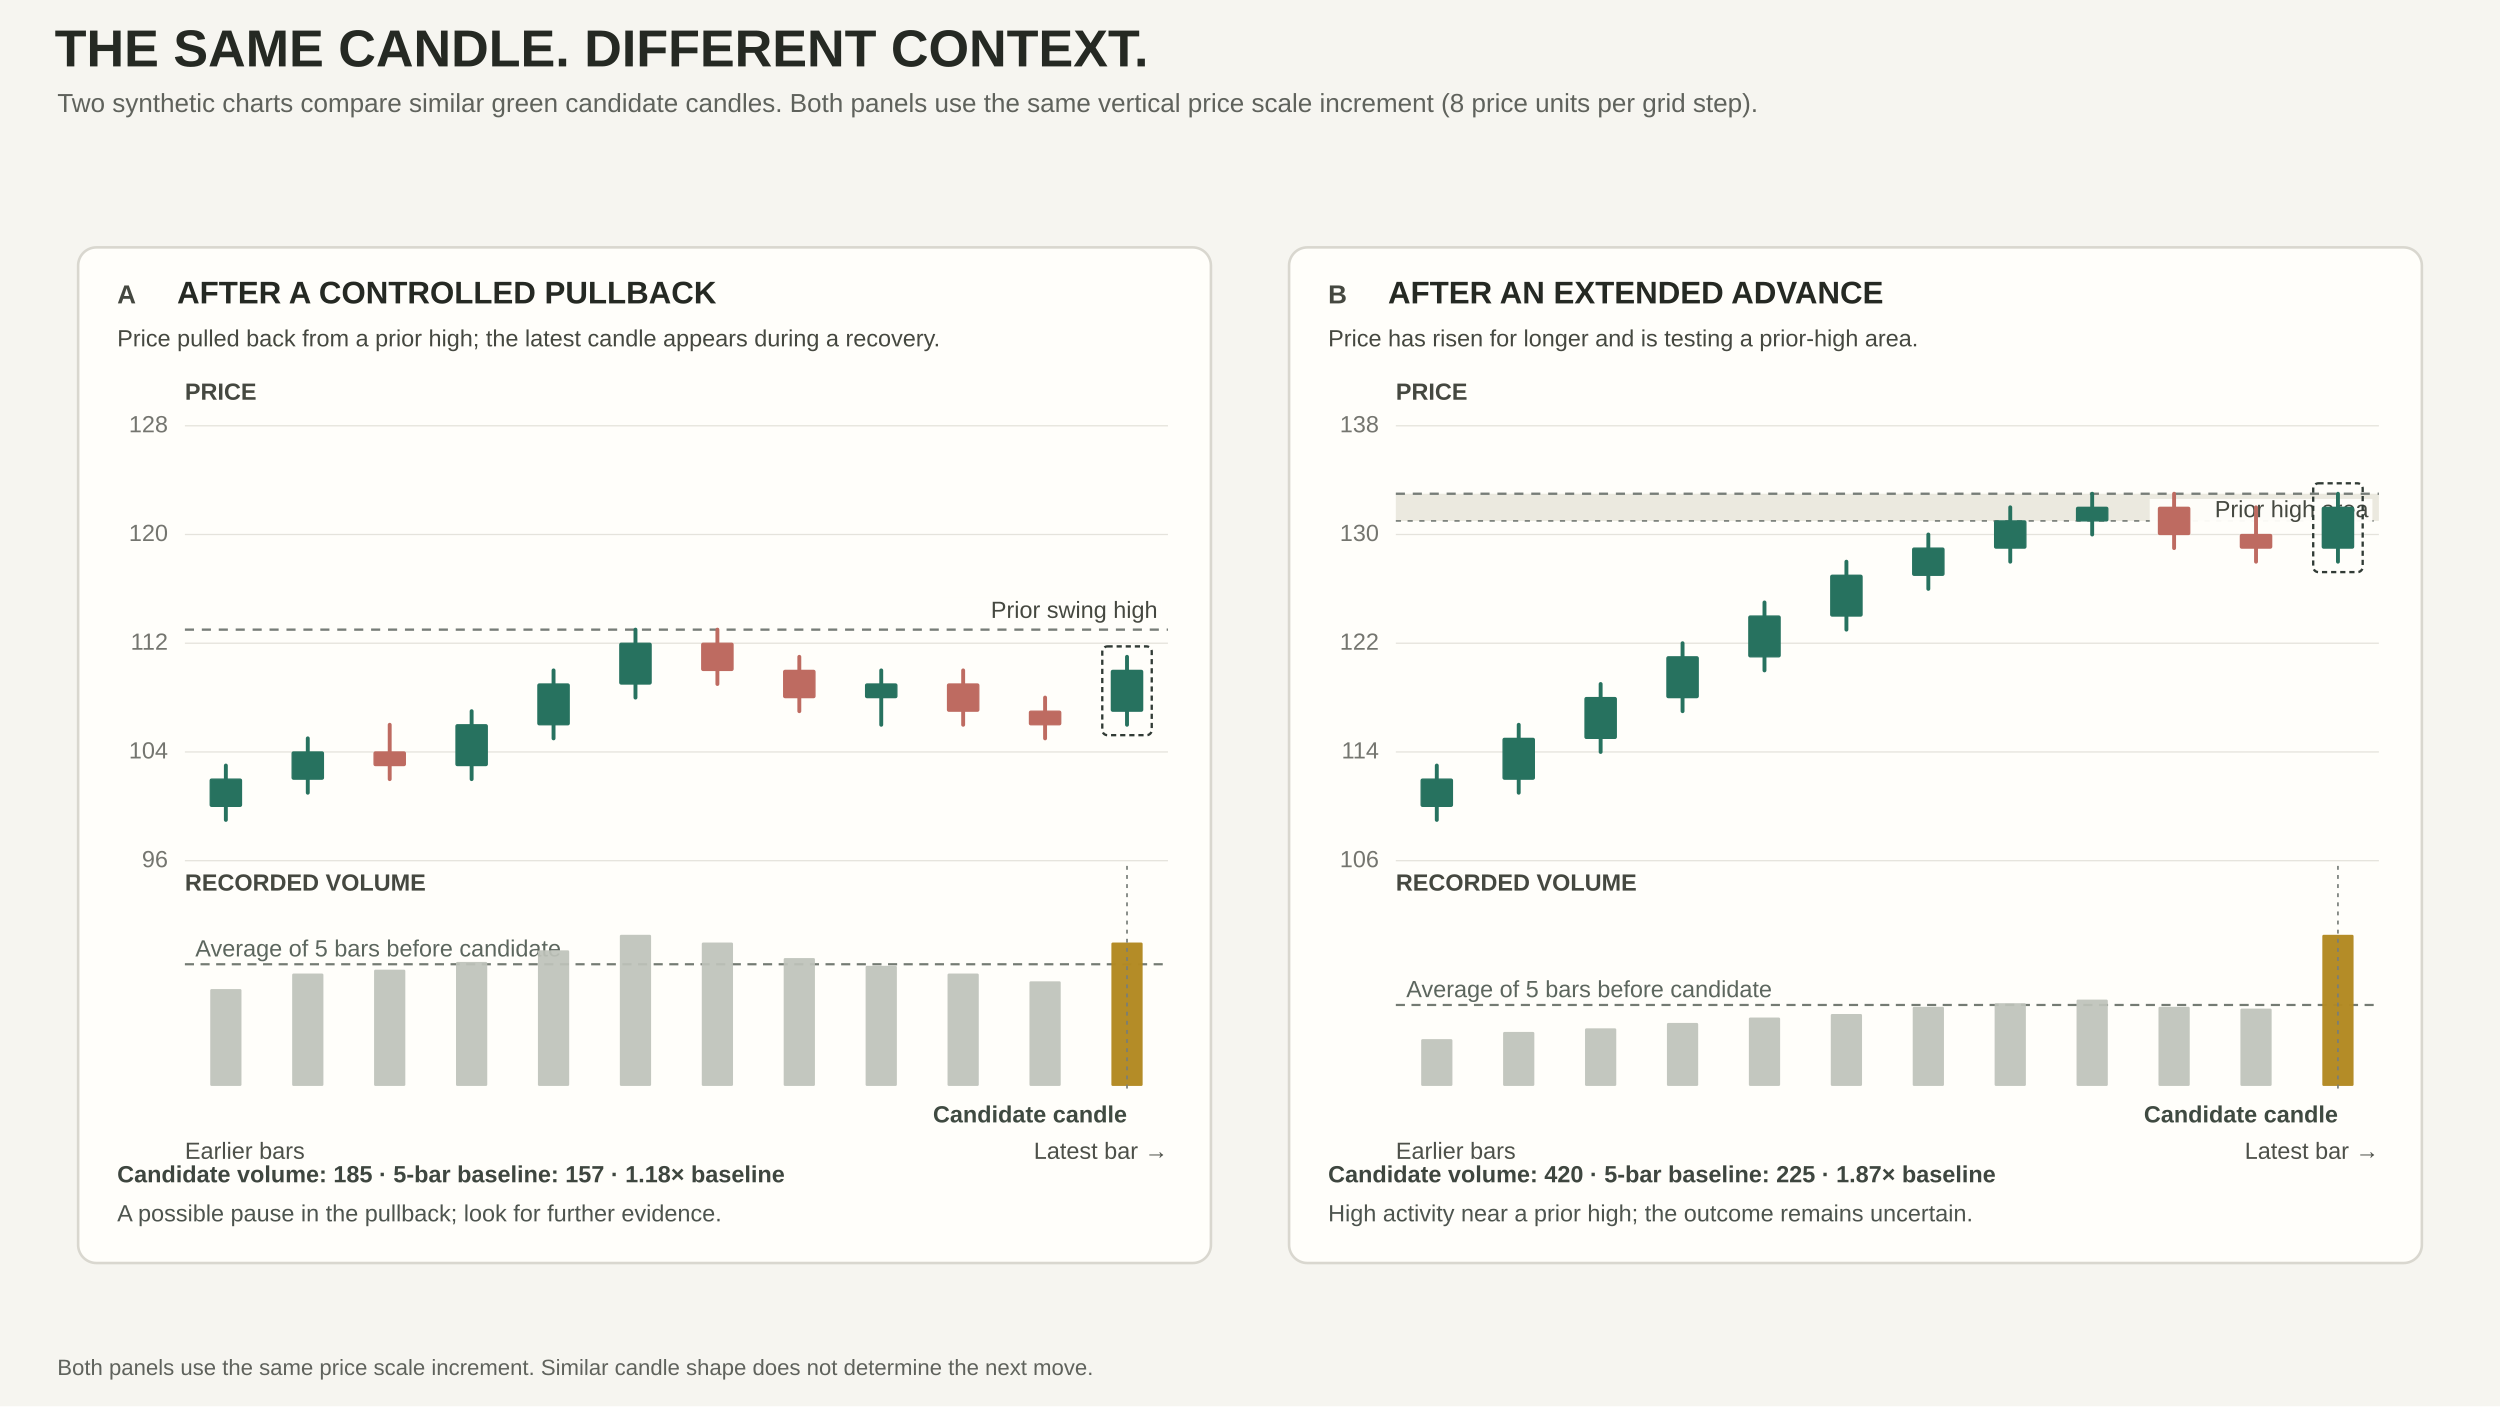
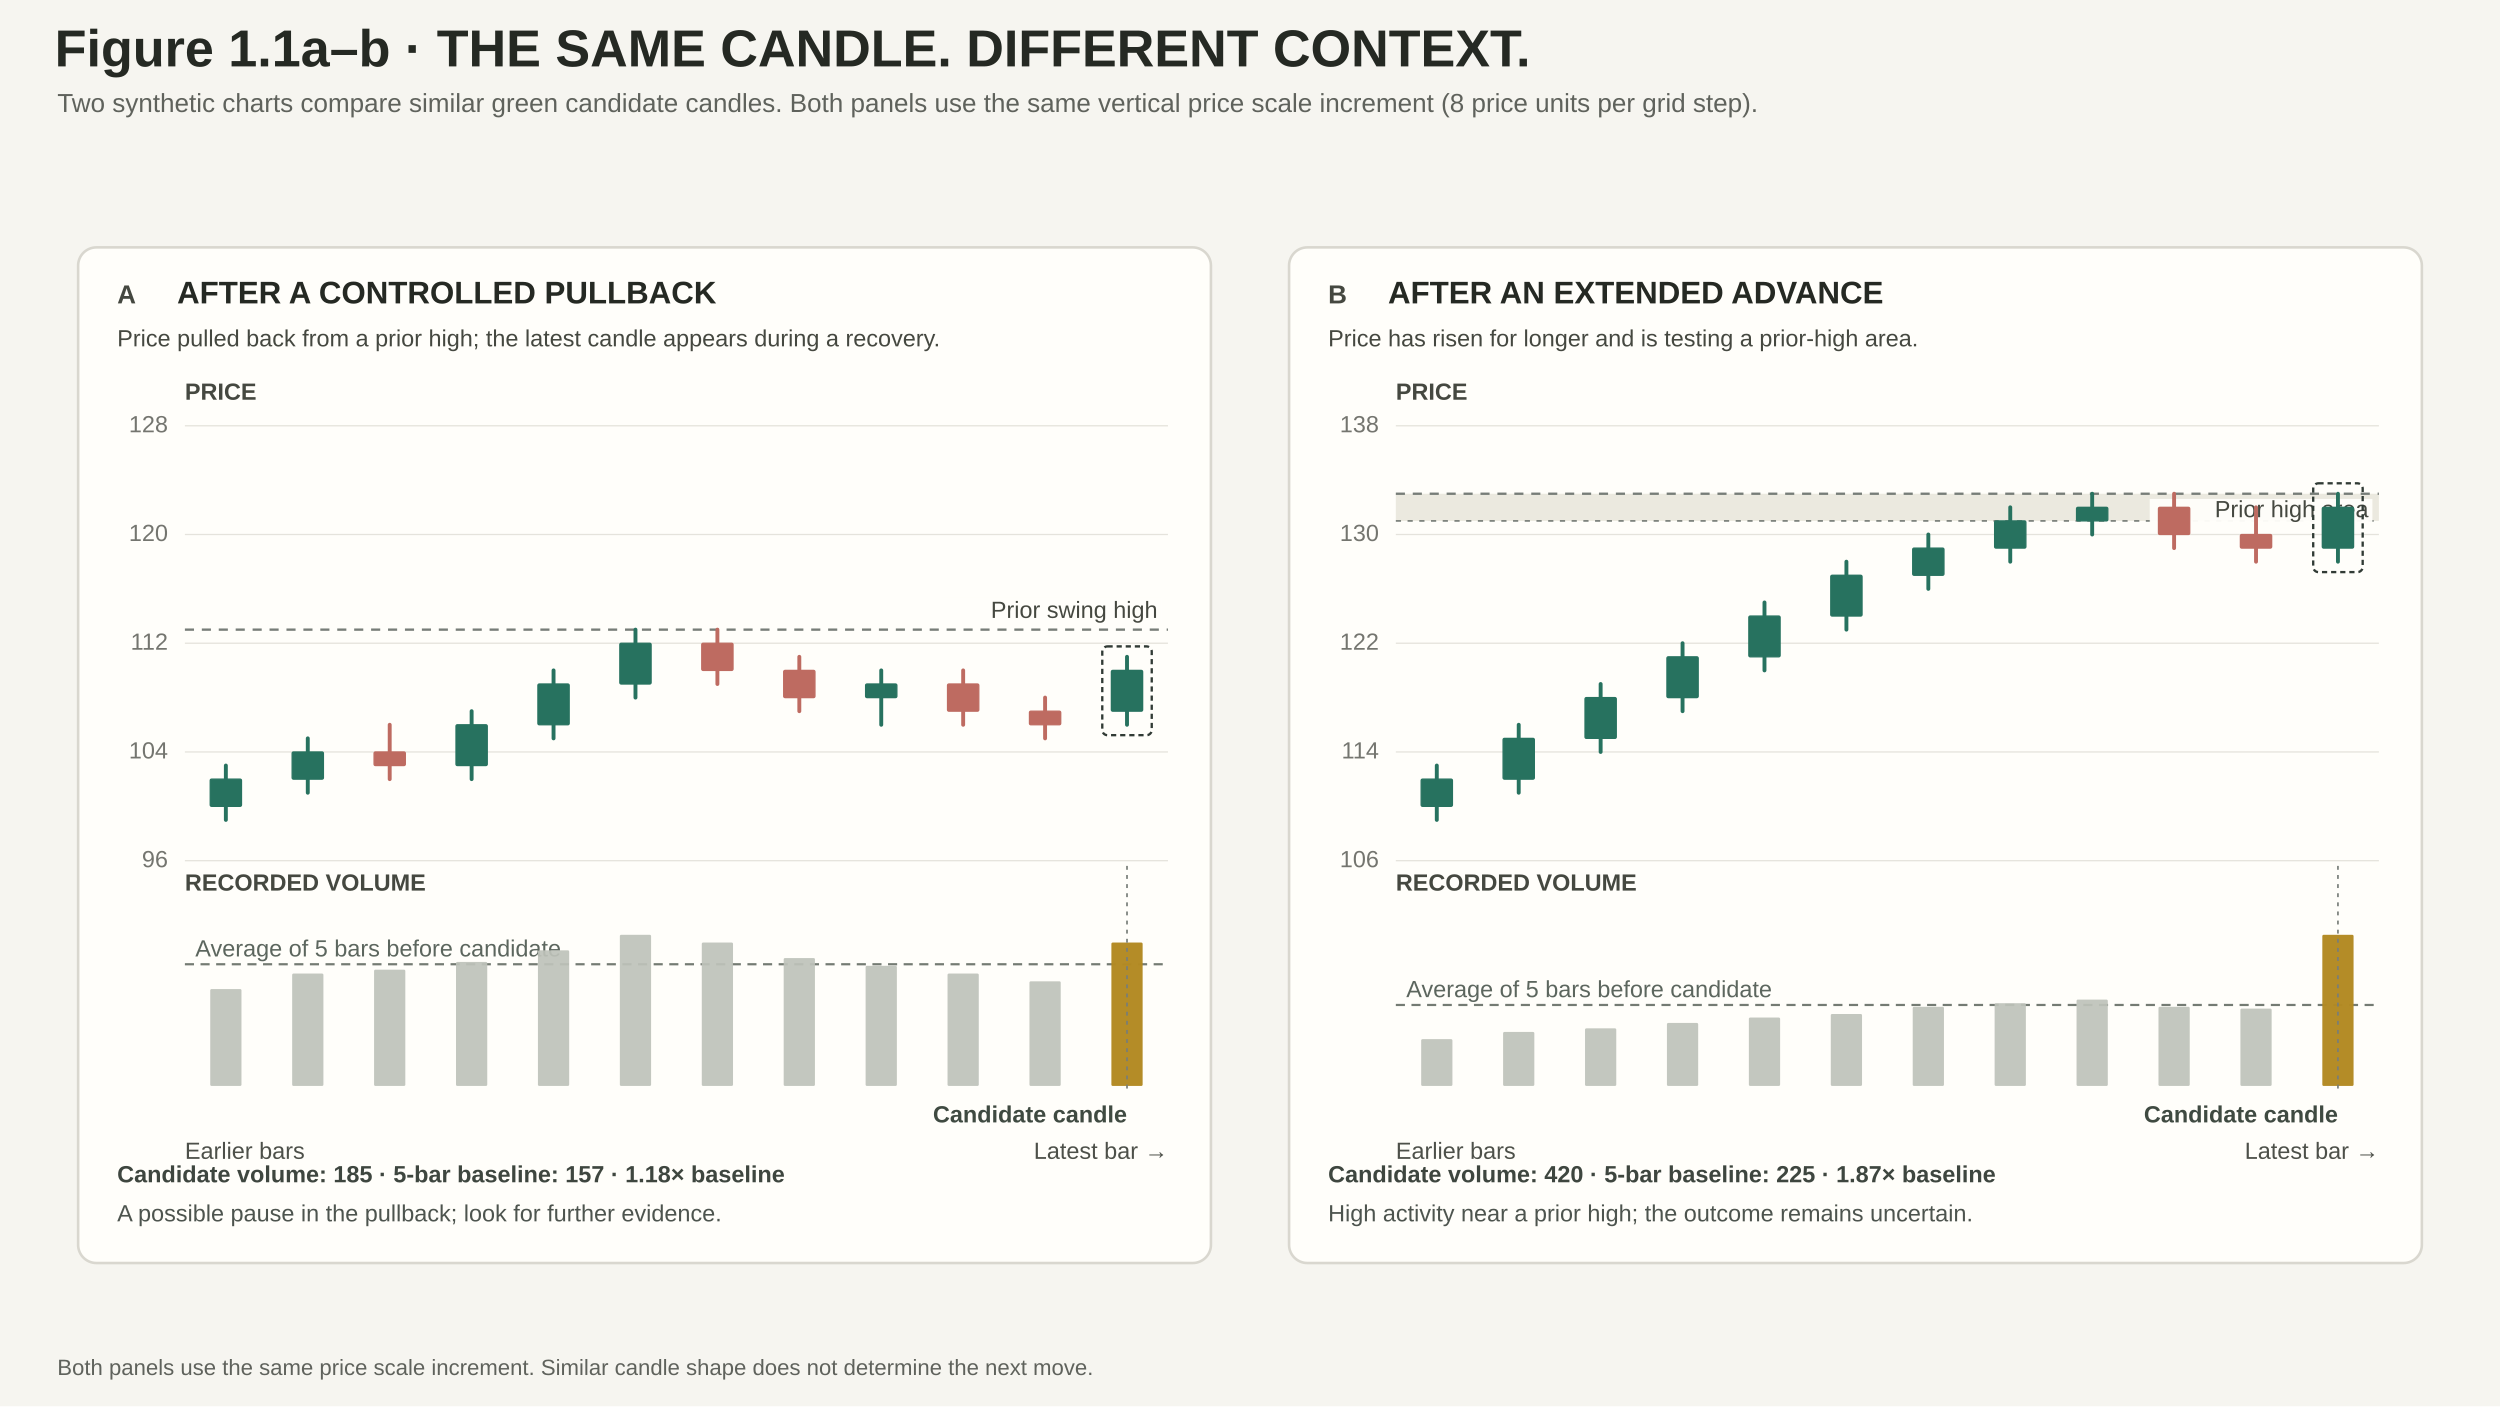
<svg xmlns="http://www.w3.org/2000/svg" width="1920" height="1080" viewBox="0 0 1920 1080" role="img" aria-labelledby="title desc">
  <rect width="1920" height="1080" fill="#f6f5f0" />
-   <text x="42" y="51" font-family="Arial,Helvetica,sans-serif" font-size="40" font-weight="700" fill="#252923">THE SAME CANDLE. DIFFERENT CONTEXT.</text>
+   <text x="42" y="51" font-family="Arial,Helvetica,sans-serif" font-size="40" font-weight="700" fill="#252923">Figure 1.1a–b · THE SAME CANDLE. DIFFERENT CONTEXT.</text>
  <text x="44" y="86" font-family="Arial,Helvetica,sans-serif" font-size="20" fill="#5f625c">Two synthetic charts compare similar green candidate candles. Both panels use the same vertical price scale increment (8 price units per grid step).</text>
  <g class="panel">
    <rect x="60" y="190" width="870" height="780" rx="14" fill="#fffefa" stroke="#d9d7cf" stroke-width="2" />
    <text x="90" y="233" font-family="Arial,Helvetica,sans-serif" font-size="20" font-weight="700" fill="#454840">A</text>
    <text x="136" y="233" font-family="Arial,Helvetica,sans-serif" font-size="24" font-weight="700" fill="#252923">AFTER A CONTROLLED PULLBACK</text>
    <text x="90" y="266" font-family="Arial,Helvetica,sans-serif" font-size="18" fill="#454840">Price pulled back from a prior high; the latest candle appears during a recovery.</text>
    <text x="142" y="307" font-family="Arial,Helvetica,sans-serif" font-size="18" font-weight="700" fill="#454840">PRICE</text>
    <line x1="142" y1="483.562" x2="897" y2="483.562" stroke="#777d78" stroke-width="1.8" stroke-dasharray="7 6" />
    <rect x="723" y="458.562" width="169" height="20" fill="#fffefa" opacity=".95" />
    <text x="889" y="474.562" text-anchor="end" font-family="Arial,Helvetica,sans-serif" font-size="18" fill="#454840">Prior swing high</text>
    <line x1="142" y1="661" x2="897" y2="661" stroke="#e5e3dc" stroke-width="1" />
    <text x="129" y="666" text-anchor="end" font-family="Arial,Helvetica,sans-serif" font-size="18" fill="#74756f">96</text>
    <line x1="142" y1="577.5" x2="897" y2="577.5" stroke="#e5e3dc" stroke-width="1" />
    <text x="129" y="582.5" text-anchor="end" font-family="Arial,Helvetica,sans-serif" font-size="18" fill="#74756f">104</text>
    <line x1="142" y1="494" x2="897" y2="494" stroke="#e5e3dc" stroke-width="1" />
    <text x="129" y="499" text-anchor="end" font-family="Arial,Helvetica,sans-serif" font-size="18" fill="#74756f">112</text>
    <line x1="142" y1="410.5" x2="897" y2="410.5" stroke="#e5e3dc" stroke-width="1" />
    <text x="129" y="415.5" text-anchor="end" font-family="Arial,Helvetica,sans-serif" font-size="18" fill="#74756f">120</text>
    <line x1="142" y1="327" x2="897" y2="327" stroke="#e5e3dc" stroke-width="1" />
    <text x="129" y="332" text-anchor="end" font-family="Arial,Helvetica,sans-serif" font-size="18" fill="#74756f">128</text>
    <line x1="173.458" y1="587.938" x2="173.458" y2="629.688" stroke="#27725f" stroke-width="3" stroke-linecap="round" />
    <rect x="161.458" y="598.375" width="24" height="20.875" rx="1" fill="#27725f" stroke="#27725f" stroke-width="1" />
    <line x1="236.375" y1="567.062" x2="236.375" y2="608.812" stroke="#27725f" stroke-width="3" stroke-linecap="round" />
    <rect x="224.375" y="577.5" width="24" height="20.875" rx="1" fill="#27725f" stroke="#27725f" stroke-width="1" />
    <line x1="299.292" y1="556.625" x2="299.292" y2="598.375" stroke="#be6b61" stroke-width="3" stroke-linecap="round" />
    <rect x="287.292" y="577.5" width="24" height="10.438" rx="1" fill="#be6b61" stroke="#be6b61" stroke-width="1" />
    <line x1="362.208" y1="546.188" x2="362.208" y2="598.375" stroke="#27725f" stroke-width="3" stroke-linecap="round" />
    <rect x="350.208" y="556.625" width="24" height="31.312" rx="1" fill="#27725f" stroke="#27725f" stroke-width="1" />
    <line x1="425.125" y1="514.875" x2="425.125" y2="567.062" stroke="#27725f" stroke-width="3" stroke-linecap="round" />
    <rect x="413.125" y="525.312" width="24" height="31.312" rx="1" fill="#27725f" stroke="#27725f" stroke-width="1" />
    <line x1="488.042" y1="483.562" x2="488.042" y2="535.75" stroke="#27725f" stroke-width="3" stroke-linecap="round" />
    <rect x="476.042" y="494" width="24" height="31.312" rx="1" fill="#27725f" stroke="#27725f" stroke-width="1" />
    <line x1="550.958" y1="483.562" x2="550.958" y2="525.312" stroke="#be6b61" stroke-width="3" stroke-linecap="round" />
    <rect x="538.958" y="494" width="24" height="20.875" rx="1" fill="#be6b61" stroke="#be6b61" stroke-width="1" />
    <line x1="613.875" y1="504.438" x2="613.875" y2="546.188" stroke="#be6b61" stroke-width="3" stroke-linecap="round" />
    <rect x="601.875" y="514.875" width="24" height="20.875" rx="1" fill="#be6b61" stroke="#be6b61" stroke-width="1" />
    <line x1="676.792" y1="514.875" x2="676.792" y2="556.625" stroke="#27725f" stroke-width="3" stroke-linecap="round" />
    <rect x="664.792" y="525.312" width="24" height="10.438" rx="1" fill="#27725f" stroke="#27725f" stroke-width="1" />
    <line x1="739.708" y1="514.875" x2="739.708" y2="556.625" stroke="#be6b61" stroke-width="3" stroke-linecap="round" />
    <rect x="727.708" y="525.312" width="24" height="20.875" rx="1" fill="#be6b61" stroke="#be6b61" stroke-width="1" />
    <line x1="802.625" y1="535.75" x2="802.625" y2="567.062" stroke="#be6b61" stroke-width="3" stroke-linecap="round" />
    <rect x="790.625" y="546.188" width="24" height="10.438" rx="1" fill="#be6b61" stroke="#be6b61" stroke-width="1" />
    <rect x="846.542" y="496.438" width="38" height="68.188" rx="4" fill="none" stroke="#313b35" stroke-width="1.8" stroke-dasharray="4 3" />
    <line x1="865.542" y1="504.438" x2="865.542" y2="556.625" stroke="#27725f" stroke-width="3" stroke-linecap="round" />
    <rect x="853.542" y="514.875" width="24" height="31.312" rx="1" fill="#27725f" stroke="#27725f" stroke-width="1" />
    <text x="142" y="684" font-family="Arial,Helvetica,sans-serif" font-size="18" font-weight="700" fill="#454840">RECORDED VOLUME</text>
    <line x1="142" y1="740.548" x2="897" y2="740.548" stroke="#747b73" stroke-width="1.7" stroke-dasharray="7 5" />
    <rect x="147" y="722.548" width="230" height="16" fill="#fffefa" opacity=".98" />
    <text x="150" y="734.548" font-family="Arial,Helvetica,sans-serif" font-size="18" fill="#5c665e">Average of 5 bars before candidate</text>
    <rect x="161.458" y="759.595" width="24" height="74.405" rx="1" fill="#bec2ba" opacity=".92" />
    <rect x="224.375" y="747.69" width="24" height="86.31" rx="1" fill="#bec2ba" opacity=".92" />
    <rect x="287.292" y="744.714" width="24" height="89.286" rx="1" fill="#bec2ba" opacity=".92" />
    <rect x="350.208" y="738.762" width="24" height="95.238" rx="1" fill="#bec2ba" opacity=".92" />
    <rect x="413.125" y="729.833" width="24" height="104.167" rx="1" fill="#bec2ba" opacity=".92" />
    <rect x="476.042" y="717.929" width="24" height="116.071" rx="1" fill="#bec2ba" opacity=".92" />
    <rect x="538.958" y="723.881" width="24" height="110.119" rx="1" fill="#bec2ba" opacity=".92" />
    <rect x="601.875" y="735.786" width="24" height="98.214" rx="1" fill="#bec2ba" opacity=".92" />
    <rect x="664.792" y="741.738" width="24" height="92.262" rx="1" fill="#bec2ba" opacity=".92" />
    <rect x="727.708" y="747.69" width="24" height="86.31" rx="1" fill="#bec2ba" opacity=".92" />
    <rect x="790.625" y="753.643" width="24" height="80.357" rx="1" fill="#bec2ba" opacity=".92" />
    <rect x="853.542" y="723.881" width="24" height="110.119" rx="1" fill="#b28a23" opacity=".98" />
    <line x1="865.542" y1="665" x2="865.542" y2="838" stroke="#777d78" stroke-width="1.3" stroke-dasharray="3 4" />
    <text x="865.542" y="862" text-anchor="end" font-family="Arial,Helvetica,sans-serif" font-size="18" font-weight="700" fill="#3f4a41">Candidate candle</text>
    <text x="142" y="890" font-family="Arial,Helvetica,sans-serif" font-size="18" fill="#4d5049">Earlier bars</text>
    <text x="897" y="890" text-anchor="end" font-family="Arial,Helvetica,sans-serif" font-size="18" fill="#4d5049">Latest bar →</text>
    <text x="90" y="908" font-family="Arial,Helvetica,sans-serif" font-size="18" font-weight="700" fill="#3e463f">Candidate volume: 185   ·   5-bar baseline: 157   ·   1.18× baseline</text>
    <text x="90" y="938" font-family="Arial,Helvetica,sans-serif" font-size="18" fill="#4d544e">A possible pause in the pullback; look for further evidence.</text>
  </g>
  <g class="panel">
    <rect x="990" y="190" width="870" height="780" rx="14" fill="#fffefa" stroke="#d9d7cf" stroke-width="2" />
    <text x="1020" y="233" font-family="Arial,Helvetica,sans-serif" font-size="20" font-weight="700" fill="#454840">B</text>
    <text x="1066" y="233" font-family="Arial,Helvetica,sans-serif" font-size="24" font-weight="700" fill="#252923">AFTER AN EXTENDED ADVANCE</text>
    <text x="1020" y="266" font-family="Arial,Helvetica,sans-serif" font-size="18" fill="#454840">Price has risen for longer and is testing a prior-high area.</text>
    <text x="1072" y="307" font-family="Arial,Helvetica,sans-serif" font-size="18" font-weight="700" fill="#454840">PRICE</text>
    <rect x="1072" y="379.188" width="755" height="20.875" fill="#e9e7dc" opacity=".9" />
    <line x1="1072" y1="379.188" x2="1827" y2="379.188" stroke="#777d78" stroke-width="1.8" stroke-dasharray="7 6" />
    <line x1="1072" y1="400.062" x2="1827" y2="400.062" stroke="#777d78" stroke-width="1.3" stroke-dasharray="4 5" />
    <rect x="1651" y="383.188" width="171" height="20" fill="#fffefa" opacity=".96" />
    <text x="1819" y="397.188" text-anchor="end" font-family="Arial,Helvetica,sans-serif" font-size="18" fill="#454840">Prior high area</text>
    <line x1="1072" y1="661" x2="1827" y2="661" stroke="#e5e3dc" stroke-width="1" />
    <text x="1059" y="666" text-anchor="end" font-family="Arial,Helvetica,sans-serif" font-size="18" fill="#74756f">106</text>
    <line x1="1072" y1="577.5" x2="1827" y2="577.5" stroke="#e5e3dc" stroke-width="1" />
    <text x="1059" y="582.5" text-anchor="end" font-family="Arial,Helvetica,sans-serif" font-size="18" fill="#74756f">114</text>
    <line x1="1072" y1="494" x2="1827" y2="494" stroke="#e5e3dc" stroke-width="1" />
    <text x="1059" y="499" text-anchor="end" font-family="Arial,Helvetica,sans-serif" font-size="18" fill="#74756f">122</text>
    <line x1="1072" y1="410.5" x2="1827" y2="410.5" stroke="#e5e3dc" stroke-width="1" />
    <text x="1059" y="415.5" text-anchor="end" font-family="Arial,Helvetica,sans-serif" font-size="18" fill="#74756f">130</text>
    <line x1="1072" y1="327" x2="1827" y2="327" stroke="#e5e3dc" stroke-width="1" />
    <text x="1059" y="332" text-anchor="end" font-family="Arial,Helvetica,sans-serif" font-size="18" fill="#74756f">138</text>
    <line x1="1103.458" y1="587.938" x2="1103.458" y2="629.688" stroke="#27725f" stroke-width="3" stroke-linecap="round" />
    <rect x="1091.458" y="598.375" width="24" height="20.875" rx="1" fill="#27725f" stroke="#27725f" stroke-width="1" />
    <line x1="1166.375" y1="556.625" x2="1166.375" y2="608.812" stroke="#27725f" stroke-width="3" stroke-linecap="round" />
    <rect x="1154.375" y="567.062" width="24" height="31.312" rx="1" fill="#27725f" stroke="#27725f" stroke-width="1" />
    <line x1="1229.292" y1="525.312" x2="1229.292" y2="577.5" stroke="#27725f" stroke-width="3" stroke-linecap="round" />
    <rect x="1217.292" y="535.75" width="24" height="31.312" rx="1" fill="#27725f" stroke="#27725f" stroke-width="1" />
    <line x1="1292.208" y1="494" x2="1292.208" y2="546.188" stroke="#27725f" stroke-width="3" stroke-linecap="round" />
    <rect x="1280.208" y="504.438" width="24" height="31.312" rx="1" fill="#27725f" stroke="#27725f" stroke-width="1" />
    <line x1="1355.125" y1="462.688" x2="1355.125" y2="514.875" stroke="#27725f" stroke-width="3" stroke-linecap="round" />
    <rect x="1343.125" y="473.125" width="24" height="31.312" rx="1" fill="#27725f" stroke="#27725f" stroke-width="1" />
    <line x1="1418.042" y1="431.375" x2="1418.042" y2="483.562" stroke="#27725f" stroke-width="3" stroke-linecap="round" />
    <rect x="1406.042" y="441.812" width="24" height="31.312" rx="1" fill="#27725f" stroke="#27725f" stroke-width="1" />
    <line x1="1480.958" y1="410.5" x2="1480.958" y2="452.25" stroke="#27725f" stroke-width="3" stroke-linecap="round" />
    <rect x="1468.958" y="420.938" width="24" height="20.875" rx="1" fill="#27725f" stroke="#27725f" stroke-width="1" />
    <line x1="1543.875" y1="389.625" x2="1543.875" y2="431.375" stroke="#27725f" stroke-width="3" stroke-linecap="round" />
    <rect x="1531.875" y="400.062" width="24" height="20.875" rx="1" fill="#27725f" stroke="#27725f" stroke-width="1" />
    <line x1="1606.792" y1="379.188" x2="1606.792" y2="410.5" stroke="#27725f" stroke-width="3" stroke-linecap="round" />
    <rect x="1594.792" y="389.625" width="24" height="10.438" rx="1" fill="#27725f" stroke="#27725f" stroke-width="1" />
    <line x1="1669.708" y1="379.188" x2="1669.708" y2="420.938" stroke="#be6b61" stroke-width="3" stroke-linecap="round" />
    <rect x="1657.708" y="389.625" width="24" height="20.875" rx="1" fill="#be6b61" stroke="#be6b61" stroke-width="1" />
    <line x1="1732.625" y1="389.625" x2="1732.625" y2="431.375" stroke="#be6b61" stroke-width="3" stroke-linecap="round" />
    <rect x="1720.625" y="410.5" width="24" height="10.438" rx="1" fill="#be6b61" stroke="#be6b61" stroke-width="1" />
    <rect x="1776.542" y="371.188" width="38" height="68.188" rx="4" fill="none" stroke="#313b35" stroke-width="1.8" stroke-dasharray="4 3" />
    <line x1="1795.542" y1="379.188" x2="1795.542" y2="431.375" stroke="#27725f" stroke-width="3" stroke-linecap="round" />
    <rect x="1783.542" y="389.625" width="24" height="31.312" rx="1" fill="#27725f" stroke="#27725f" stroke-width="1" />
    <text x="1072" y="684" font-family="Arial,Helvetica,sans-serif" font-size="18" font-weight="700" fill="#454840">RECORDED VOLUME</text>
    <line x1="1072" y1="771.819" x2="1827" y2="771.819" stroke="#747b73" stroke-width="1.7" stroke-dasharray="7 5" />
    <rect x="1077" y="753.819" width="230" height="16" fill="#fffefa" opacity=".98" />
    <text x="1080" y="765.819" font-family="Arial,Helvetica,sans-serif" font-size="18" fill="#5c665e">Average of 5 bars before candidate</text>
    <rect x="1091.458" y="798.073" width="24" height="35.927" rx="1" fill="#bec2ba" opacity=".92" />
    <rect x="1154.375" y="792.546" width="24" height="41.454" rx="1" fill="#bec2ba" opacity=".92" />
    <rect x="1217.292" y="789.782" width="24" height="44.218" rx="1" fill="#bec2ba" opacity=".92" />
    <rect x="1280.208" y="785.637" width="24" height="48.363" rx="1" fill="#bec2ba" opacity=".92" />
    <rect x="1343.125" y="781.491" width="24" height="52.509" rx="1" fill="#bec2ba" opacity=".92" />
    <rect x="1406.042" y="778.728" width="24" height="55.272" rx="1" fill="#bec2ba" opacity=".92" />
    <rect x="1468.958" y="773.201" width="24" height="60.799" rx="1" fill="#bec2ba" opacity=".92" />
    <rect x="1531.875" y="770.437" width="24" height="63.563" rx="1" fill="#bec2ba" opacity=".92" />
    <rect x="1594.792" y="767.673" width="24" height="66.327" rx="1" fill="#bec2ba" opacity=".92" />
    <rect x="1657.708" y="773.201" width="24" height="60.799" rx="1" fill="#bec2ba" opacity=".92" />
    <rect x="1720.625" y="774.582" width="24" height="59.418" rx="1" fill="#bec2ba" opacity=".92" />
    <rect x="1783.542" y="717.929" width="24" height="116.071" rx="1" fill="#b28a23" opacity=".98" />
    <line x1="1795.542" y1="665" x2="1795.542" y2="838" stroke="#777d78" stroke-width="1.3" stroke-dasharray="3 4" />
    <text x="1795.542" y="862" text-anchor="end" font-family="Arial,Helvetica,sans-serif" font-size="18" font-weight="700" fill="#3f4a41">Candidate candle</text>
    <text x="1072" y="890" font-family="Arial,Helvetica,sans-serif" font-size="18" fill="#4d5049">Earlier bars</text>
    <text x="1827" y="890" text-anchor="end" font-family="Arial,Helvetica,sans-serif" font-size="18" fill="#4d5049">Latest bar →</text>
    <text x="1020" y="908" font-family="Arial,Helvetica,sans-serif" font-size="18" font-weight="700" fill="#3e463f">Candidate volume: 420   ·   5-bar baseline: 225   ·   1.87× baseline</text>
    <text x="1020" y="938" font-family="Arial,Helvetica,sans-serif" font-size="18" fill="#4d544e">High activity near a prior high; the outcome remains uncertain.</text>
  </g>
  <text x="44" y="1056" font-family="Arial,Helvetica,sans-serif" font-size="17" fill="#5f625c">Both panels use the same price scale increment. Similar candle shape does not determine the next move.</text>
</svg>
